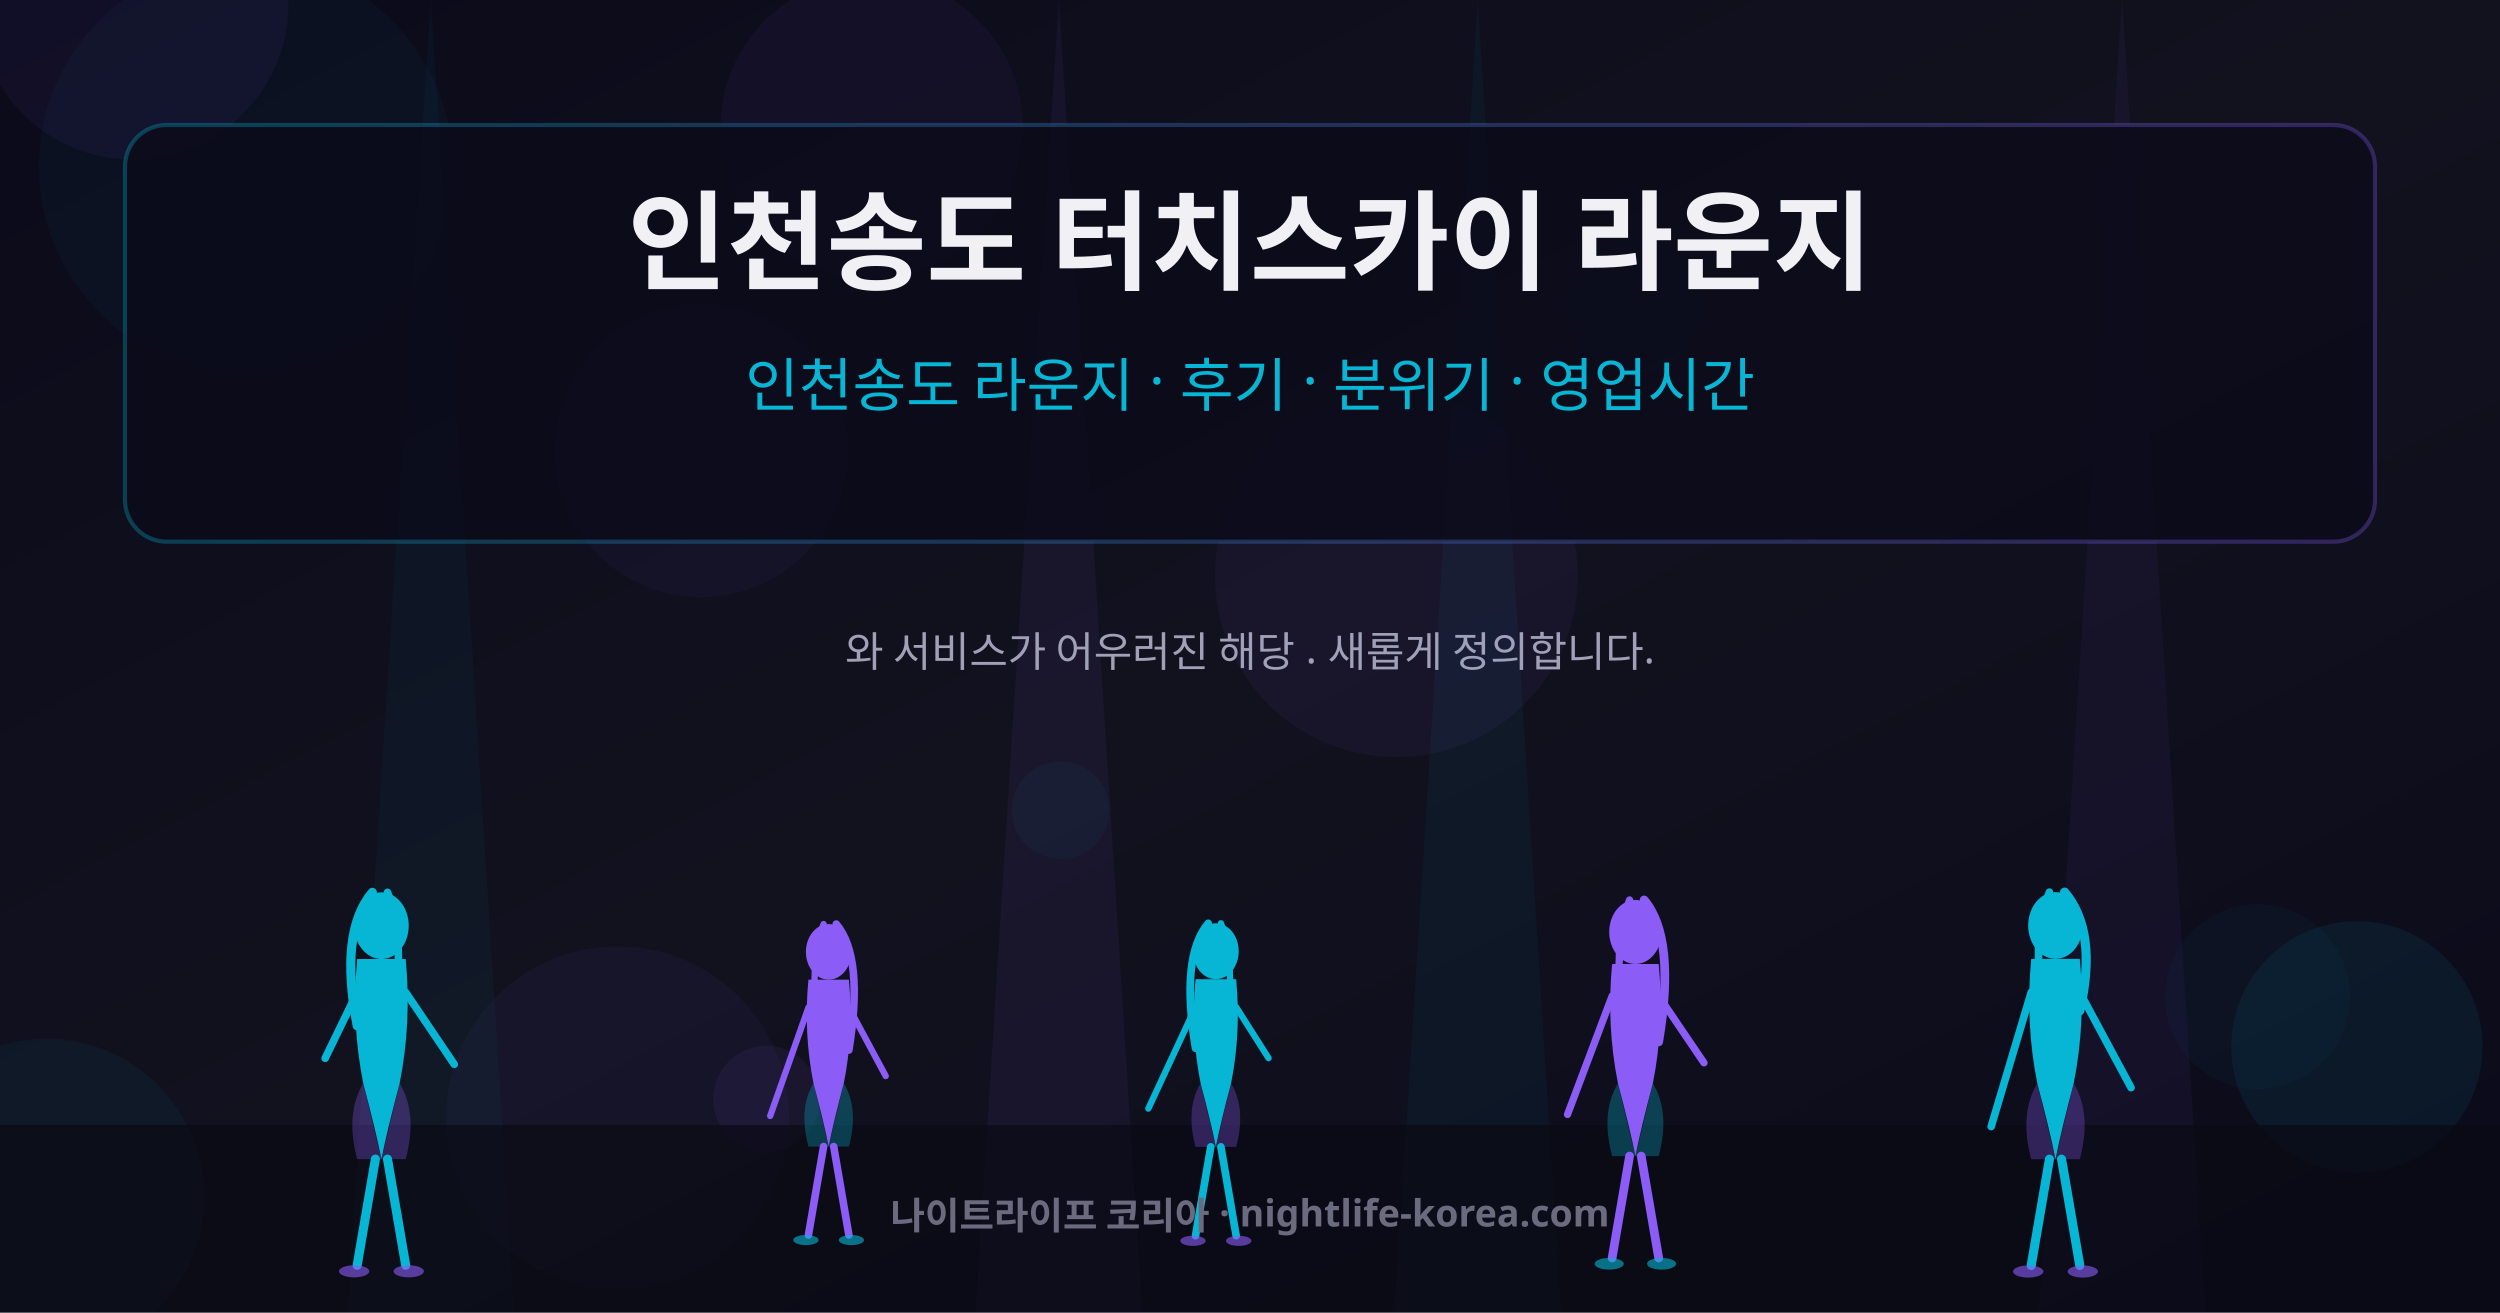
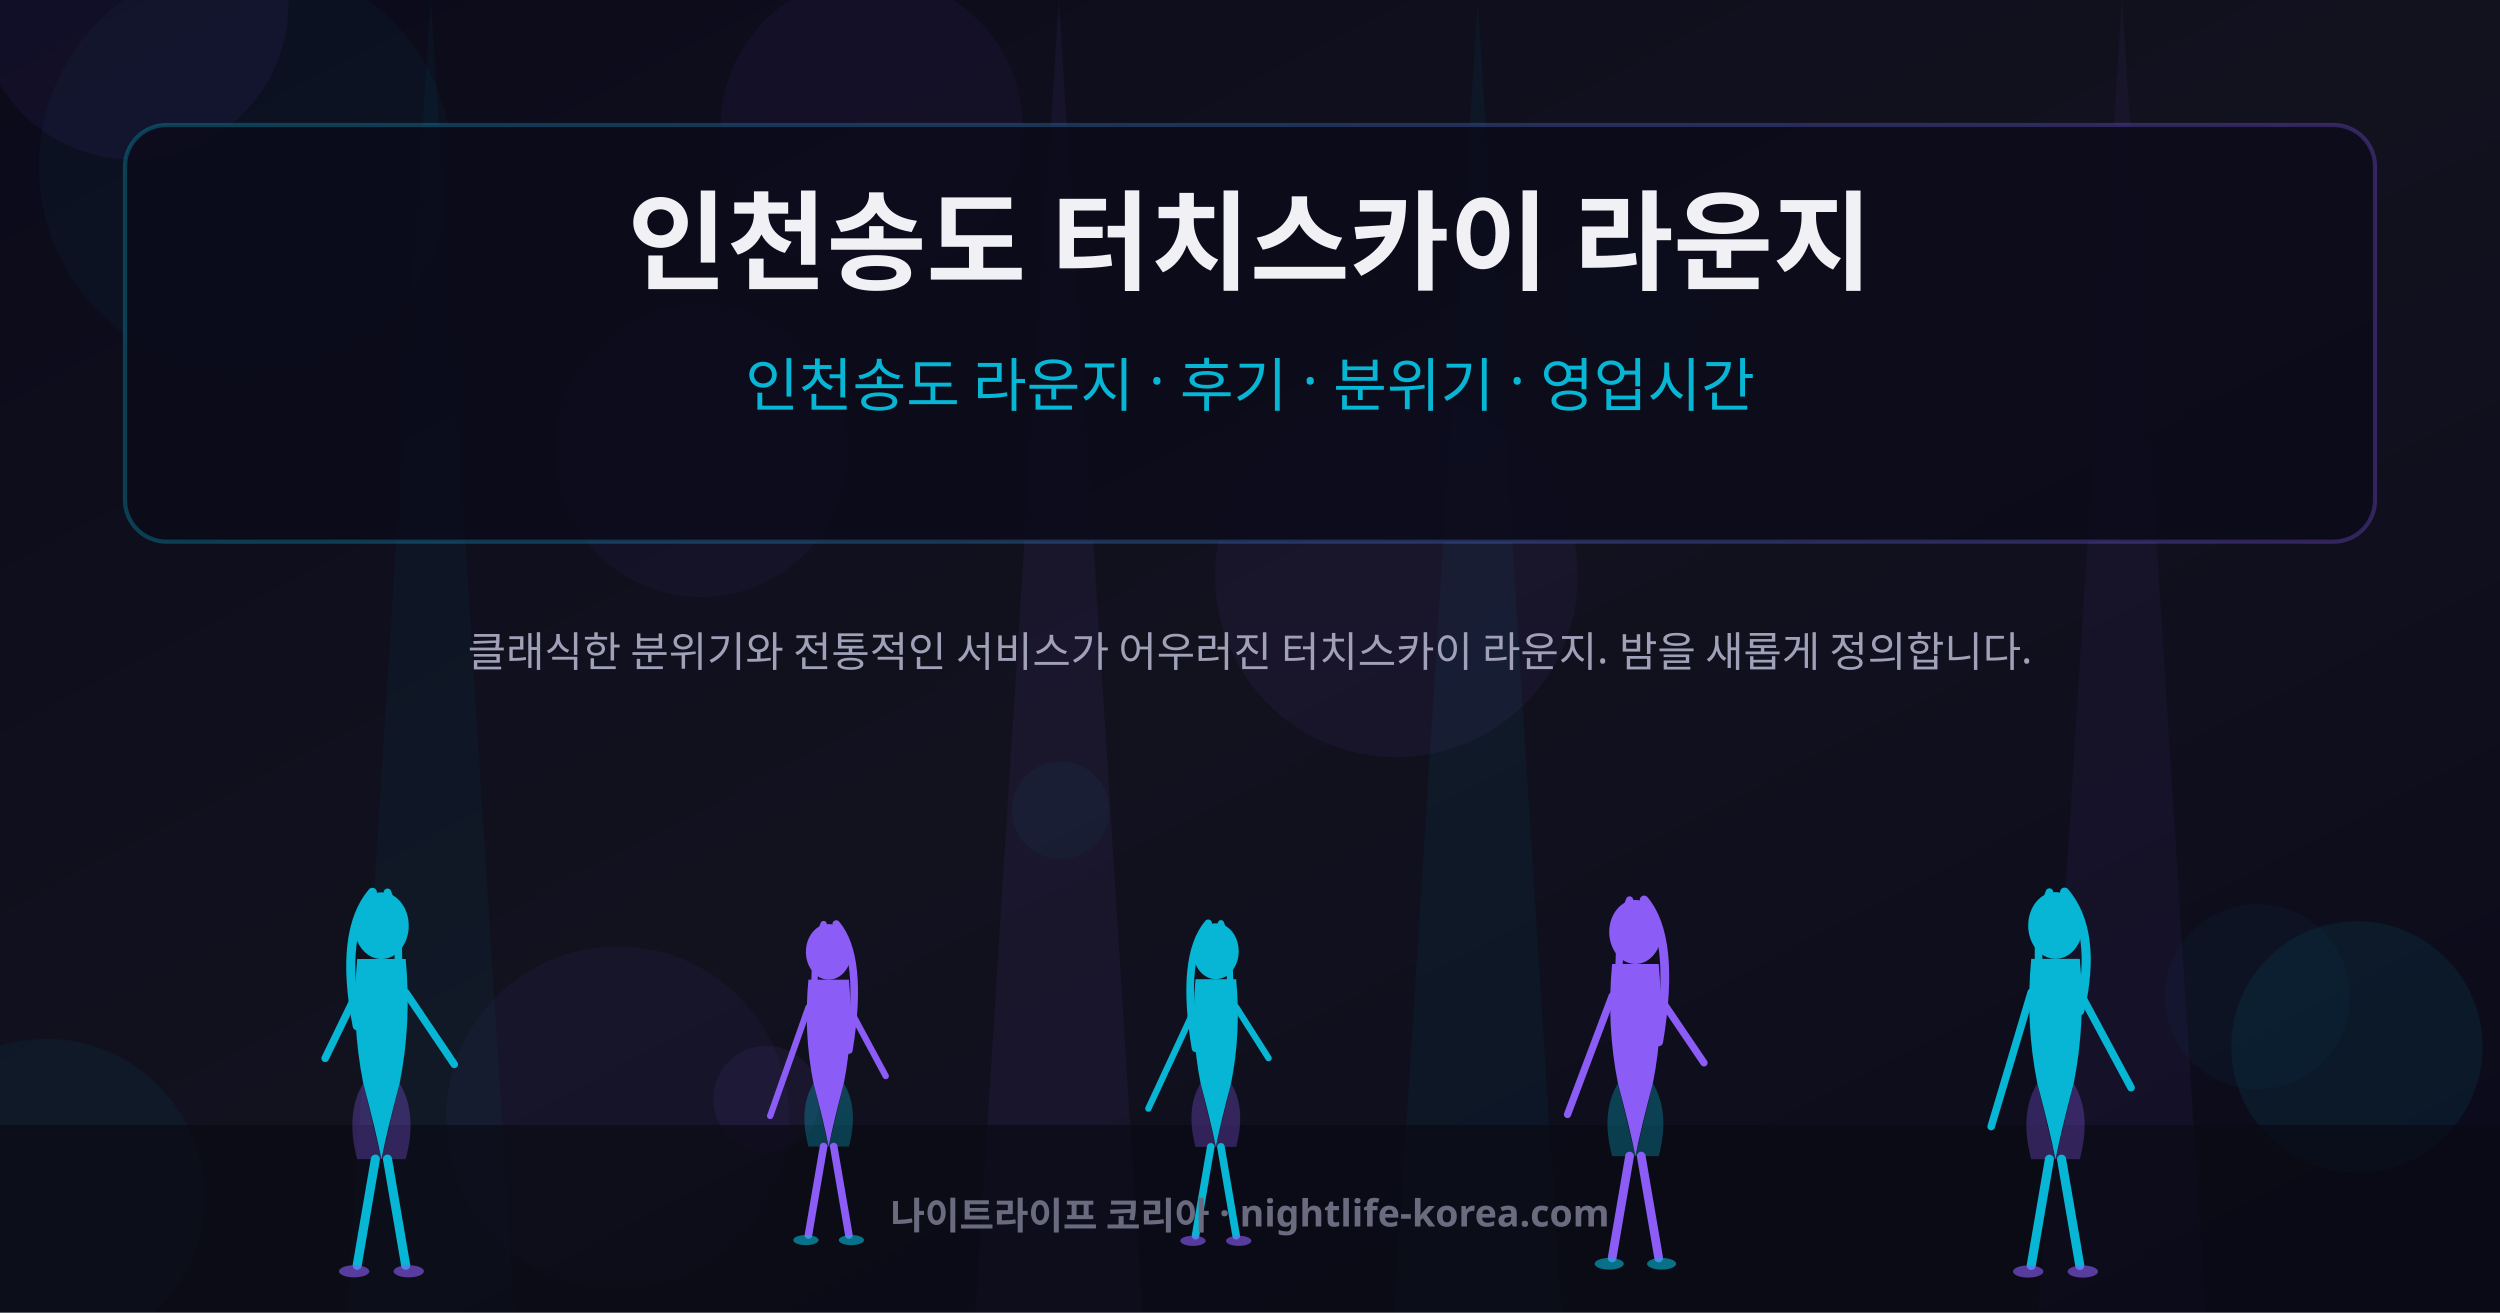
<svg xmlns="http://www.w3.org/2000/svg" viewBox="0 0 1200 630" width="1200" height="630">
  <defs>
    <linearGradient id="ogbg" x1="0%" y1="0%" x2="100%" y2="100%">
      <stop offset="0%" style="stop-color:#0a0a1a" />
      <stop offset="50%" style="stop-color:#12121f" />
      <stop offset="100%" style="stop-color:#0a0a1a" />
    </linearGradient>
    <linearGradient id="ogtxt" x1="0%" y1="0%" x2="100%" y2="0%">
      <stop offset="0%" style="stop-color:#06b6d4" />
      <stop offset="100%" style="stop-color:#8b5cf6" />
    </linearGradient>
  </defs>
  <rect width="1200" height="630" fill="url(#ogbg)" />
  <polygon points="206.783,0 166.783,630 246.783,630" fill="#06b6d4" opacity="0.045" />
  <polygon points="508.246,0 468.246,630 548.246,630" fill="#8b5cf6" opacity="0.067" />
  <polygon points="709.334,0 669.334,630 749.334,630" fill="#06b6d4" opacity="0.047" />
  <polygon points="1018.572,0 978.572,630 1058.572,630" fill="#8b5cf6" opacity="0.062" />
  <circle cx="784.658" cy="146.022" r="32.813" fill="#06b6d4" opacity="0.072" />
  <circle cx="1131.316" cy="502.478" r="60.309" fill="#06b6d4" opacity="0.078" />
  <circle cx="1083.614" cy="478.389" r="44.379" fill="#06b6d4" opacity="0.035" />
  <circle cx="296.443" cy="536.594" r="82.291" fill="#8b5cf6" opacity="0.044" />
  <circle cx="22.103" cy="574.539" r="75.919" fill="#06b6d4" opacity="0.049" />
  <circle cx="336.447" cy="216.182" r="70.392" fill="#8b5cf6" opacity="0.044" />
  <circle cx="670.271" cy="276.374" r="87.008" fill="#8b5cf6" opacity="0.062" />
  <circle cx="117.902" cy="79.899" r="99.243" fill="#06b6d4" opacity="0.035" />
  <circle cx="63.744" cy="1.865" r="74.707" fill="#8b5cf6" opacity="0.055" />
  <circle cx="367.885" cy="527.521" r="25.511" fill="#8b5cf6" opacity="0.071" />
  <circle cx="509.081" cy="388.918" r="23.398" fill="#06b6d4" opacity="0.043" />
  <circle cx="418.405" cy="61.121" r="72.523" fill="#8b5cf6" opacity="0.05" />
  <rect x="0" y="540" width="1200" height="90" fill="#0a0a14" opacity="0.7" />
  <g transform="translate(183.0904,520) scale(1.455295)">
    <ellipse cx="0" cy="-52" rx="9" ry="11" fill="#06b6d4" />
    <path d="M-3,-63 Q-14,-50 -8,-18.968" stroke="#06b6d4" stroke-width="3" fill="none" stroke-linecap="round" />
    <path d="M2,-63 Q8,-48 4,-21.968" stroke="#06b6d4" stroke-width="2.5" fill="none" stroke-linecap="round" />
    <path d="M-8,-41 Q-10,-20 -6,0 Q-2,15 0,25 Q2,15 6,0 Q10,-20 8,-41 Z" fill="#06b6d4" />
    <path d="M-6,0 Q-12,10 -8,25 L0,25 Z" fill="#8b5cf6" opacity="0.3" />
    <path d="M6,0 Q12,10 8,25 L0,25 Z" fill="#8b5cf6" opacity="0.3" />
    <line x1="-2" y1="25" x2="-8" y2="60" stroke="#06b6d4" stroke-width="3" stroke-linecap="round" />
    <line x1="2" y1="25" x2="8" y2="60" stroke="#06b6d4" stroke-width="3" stroke-linecap="round" />
    <ellipse cx="-9" cy="62" rx="5" ry="2" fill="#8b5cf6" opacity="0.6" />
    <ellipse cx="9" cy="62" rx="5" ry="2" fill="#8b5cf6" opacity="0.6" />
    <line x1="-8" y1="-30" x2="-18.568" y2="-8.262" stroke="#06b6d4" stroke-width="2.5" stroke-linecap="round" />
    <line x1="8" y1="-30" x2="24.02" y2="-6.27" stroke="#06b6d4" stroke-width="2.5" stroke-linecap="round" />
  </g>
  <g transform="translate(397.7531,520) scale(1.213538)">
    <ellipse cx="0" cy="-52" rx="9" ry="11" fill="#8b5cf6" />
    <path d="M3,-63 Q14,-50 8,-13.151" stroke="#8b5cf6" stroke-width="3" fill="none" stroke-linecap="round" />
    <path d="M-2,-63 Q-8,-48 -4,-16.151" stroke="#8b5cf6" stroke-width="2.5" fill="none" stroke-linecap="round" />
    <path d="M-8,-41 Q-10,-20 -6,0 Q-2,15 0,25 Q2,15 6,0 Q10,-20 8,-41 Z" fill="#8b5cf6" />
    <path d="M-6,0 Q-12,10 -8,25 L0,25 Z" fill="#06b6d4" opacity="0.3" />
    <path d="M6,0 Q12,10 8,25 L0,25 Z" fill="#06b6d4" opacity="0.3" />
    <line x1="-2" y1="25" x2="-8" y2="60" stroke="#8b5cf6" stroke-width="3" stroke-linecap="round" />
    <line x1="2" y1="25" x2="8" y2="60" stroke="#8b5cf6" stroke-width="3" stroke-linecap="round" />
    <ellipse cx="-9" cy="62" rx="5" ry="2" fill="#06b6d4" opacity="0.6" />
    <ellipse cx="9" cy="62" rx="5" ry="2" fill="#06b6d4" opacity="0.6" />
    <line x1="-8" y1="-30" x2="-23.129" y2="12.901" stroke="#8b5cf6" stroke-width="2.5" stroke-linecap="round" />
    <line x1="8" y1="-30" x2="22.574" y2="-2.886" stroke="#8b5cf6" stroke-width="2.5" stroke-linecap="round" />
  </g>
  <g transform="translate(583.6025,520) scale(1.219286)">
    <ellipse cx="0" cy="-52" rx="9" ry="11" fill="#06b6d4" />
    <path d="M-3,-63 Q-14,-50 -8,-13.8" stroke="#06b6d4" stroke-width="3" fill="none" stroke-linecap="round" />
    <path d="M2,-63 Q8,-48 4,-16.8" stroke="#06b6d4" stroke-width="2.5" fill="none" stroke-linecap="round" />
    <path d="M-8,-41 Q-10,-20 -6,0 Q-2,15 0,25 Q2,15 6,0 Q10,-20 8,-41 Z" fill="#06b6d4" />
    <path d="M-6,0 Q-12,10 -8,25 L0,25 Z" fill="#8b5cf6" opacity="0.3" />
    <path d="M6,0 Q12,10 8,25 L0,25 Z" fill="#8b5cf6" opacity="0.3" />
    <line x1="-2" y1="25" x2="-8" y2="60" stroke="#06b6d4" stroke-width="3" stroke-linecap="round" />
    <line x1="2" y1="25" x2="8" y2="60" stroke="#06b6d4" stroke-width="3" stroke-linecap="round" />
    <ellipse cx="-9" cy="62" rx="5" ry="2" fill="#8b5cf6" opacity="0.6" />
    <ellipse cx="9" cy="62" rx="5" ry="2" fill="#8b5cf6" opacity="0.6" />
    <line x1="-8" y1="-30" x2="-26.565" y2="9.931" stroke="#06b6d4" stroke-width="2.5" stroke-linecap="round" />
    <line x1="8" y1="-30" x2="20.752" y2="-9.925" stroke="#06b6d4" stroke-width="2.5" stroke-linecap="round" />
  </g>
  <g transform="translate(784.9938,520) scale(1.397134)">
    <ellipse cx="0" cy="-52" rx="9" ry="11" fill="#8b5cf6" />
    <path d="M3,-63 Q14,-50 8,-14.245" stroke="#8b5cf6" stroke-width="3" fill="none" stroke-linecap="round" />
    <path d="M-2,-63 Q-8,-48 -4,-17.245" stroke="#8b5cf6" stroke-width="2.5" fill="none" stroke-linecap="round" />
    <path d="M-8,-41 Q-10,-20 -6,0 Q-2,15 0,25 Q2,15 6,0 Q10,-20 8,-41 Z" fill="#8b5cf6" />
    <path d="M-6,0 Q-12,10 -8,25 L0,25 Z" fill="#06b6d4" opacity="0.3" />
    <path d="M6,0 Q12,10 8,25 L0,25 Z" fill="#06b6d4" opacity="0.3" />
    <line x1="-2" y1="25" x2="-8" y2="60" stroke="#8b5cf6" stroke-width="3" stroke-linecap="round" />
    <line x1="2" y1="25" x2="8" y2="60" stroke="#8b5cf6" stroke-width="3" stroke-linecap="round" />
    <ellipse cx="-9" cy="62" rx="5" ry="2" fill="#06b6d4" opacity="0.6" />
    <ellipse cx="9" cy="62" rx="5" ry="2" fill="#06b6d4" opacity="0.6" />
    <line x1="-8" y1="-30" x2="-23.322" y2="10.695" stroke="#8b5cf6" stroke-width="2.5" stroke-linecap="round" />
    <line x1="8" y1="-30" x2="23.562" y2="-7.042" stroke="#8b5cf6" stroke-width="2.5" stroke-linecap="round" />
  </g>
  <g transform="translate(986.643,520) scale(1.456969)">
    <ellipse cx="0" cy="-52" rx="9" ry="11" fill="#06b6d4" />
    <path d="M3,-63 Q14,-50 8,-23.872" stroke="#06b6d4" stroke-width="3" fill="none" stroke-linecap="round" />
    <path d="M-2,-63 Q-8,-48 -4,-26.872" stroke="#06b6d4" stroke-width="2.5" fill="none" stroke-linecap="round" />
    <path d="M-8,-41 Q-10,-20 -6,0 Q-2,15 0,25 Q2,15 6,0 Q10,-20 8,-41 Z" fill="#06b6d4" />
    <path d="M-6,0 Q-12,10 -8,25 L0,25 Z" fill="#8b5cf6" opacity="0.3" />
    <path d="M6,0 Q12,10 8,25 L0,25 Z" fill="#8b5cf6" opacity="0.3" />
    <line x1="-2" y1="25" x2="-8" y2="60" stroke="#06b6d4" stroke-width="3" stroke-linecap="round" />
    <line x1="2" y1="25" x2="8" y2="60" stroke="#06b6d4" stroke-width="3" stroke-linecap="round" />
    <ellipse cx="-9" cy="62" rx="5" ry="2" fill="#8b5cf6" opacity="0.6" />
    <ellipse cx="9" cy="62" rx="5" ry="2" fill="#8b5cf6" opacity="0.6" />
    <line x1="-8" y1="-30" x2="-21.196" y2="14.237" stroke="#06b6d4" stroke-width="2.5" stroke-linecap="round" />
    <line x1="8" y1="-30" x2="24.891" y2="1.429" stroke="#06b6d4" stroke-width="2.5" stroke-linecap="round" />
  </g>
  <rect x="60" y="60" width="1080" height="200" rx="20" fill="#0a0a1a" opacity="0.85" />
  <rect x="60" y="60" width="1080" height="200" rx="20" fill="none" stroke="url(#ogtxt)" stroke-width="2" opacity="0.3" />
  <text x="600" y="135" text-anchor="middle" font-family="'Noto Sans KR',sans-serif" font-size="52" font-weight="800" fill="#f0f0f5">인천송도 터치스카이 라운지</text>
  <text x="600" y="195" text-anchor="middle" font-family="'Noto Sans KR',sans-serif" font-size="28" font-weight="500" fill="#06b6d4">인천송도 라운지 · 후기 · 분위기 · 영업시간</text>
  <rect x="60" y="290" width="auto" height="40" rx="20" fill="#06b6d4" opacity="0.15" />
-   <text x="600" y="320" text-anchor="middle" font-family="'Noto Sans KR',sans-serif" font-size="20" fill="#a0a0b8">와 서비스가 어우러진 해당 . 새롭게 정의합니다.</text>
+   <text x="600" y="320" text-anchor="middle" font-family="'Noto Sans KR',sans-serif" font-size="20" fill="#a0a0b8">클래식한 분위기와 전통적인 서비스가 어우러진 터치스카이 라운지. 밤을 새롭게 정의합니다.</text>
  <text x="600" y="590" text-anchor="middle" font-family="'Noto Sans KR',sans-serif" font-size="18" font-weight="600" fill="#6b6b80">나이트라이프 코리아 · nightlife-korea.com</text>
</svg>
